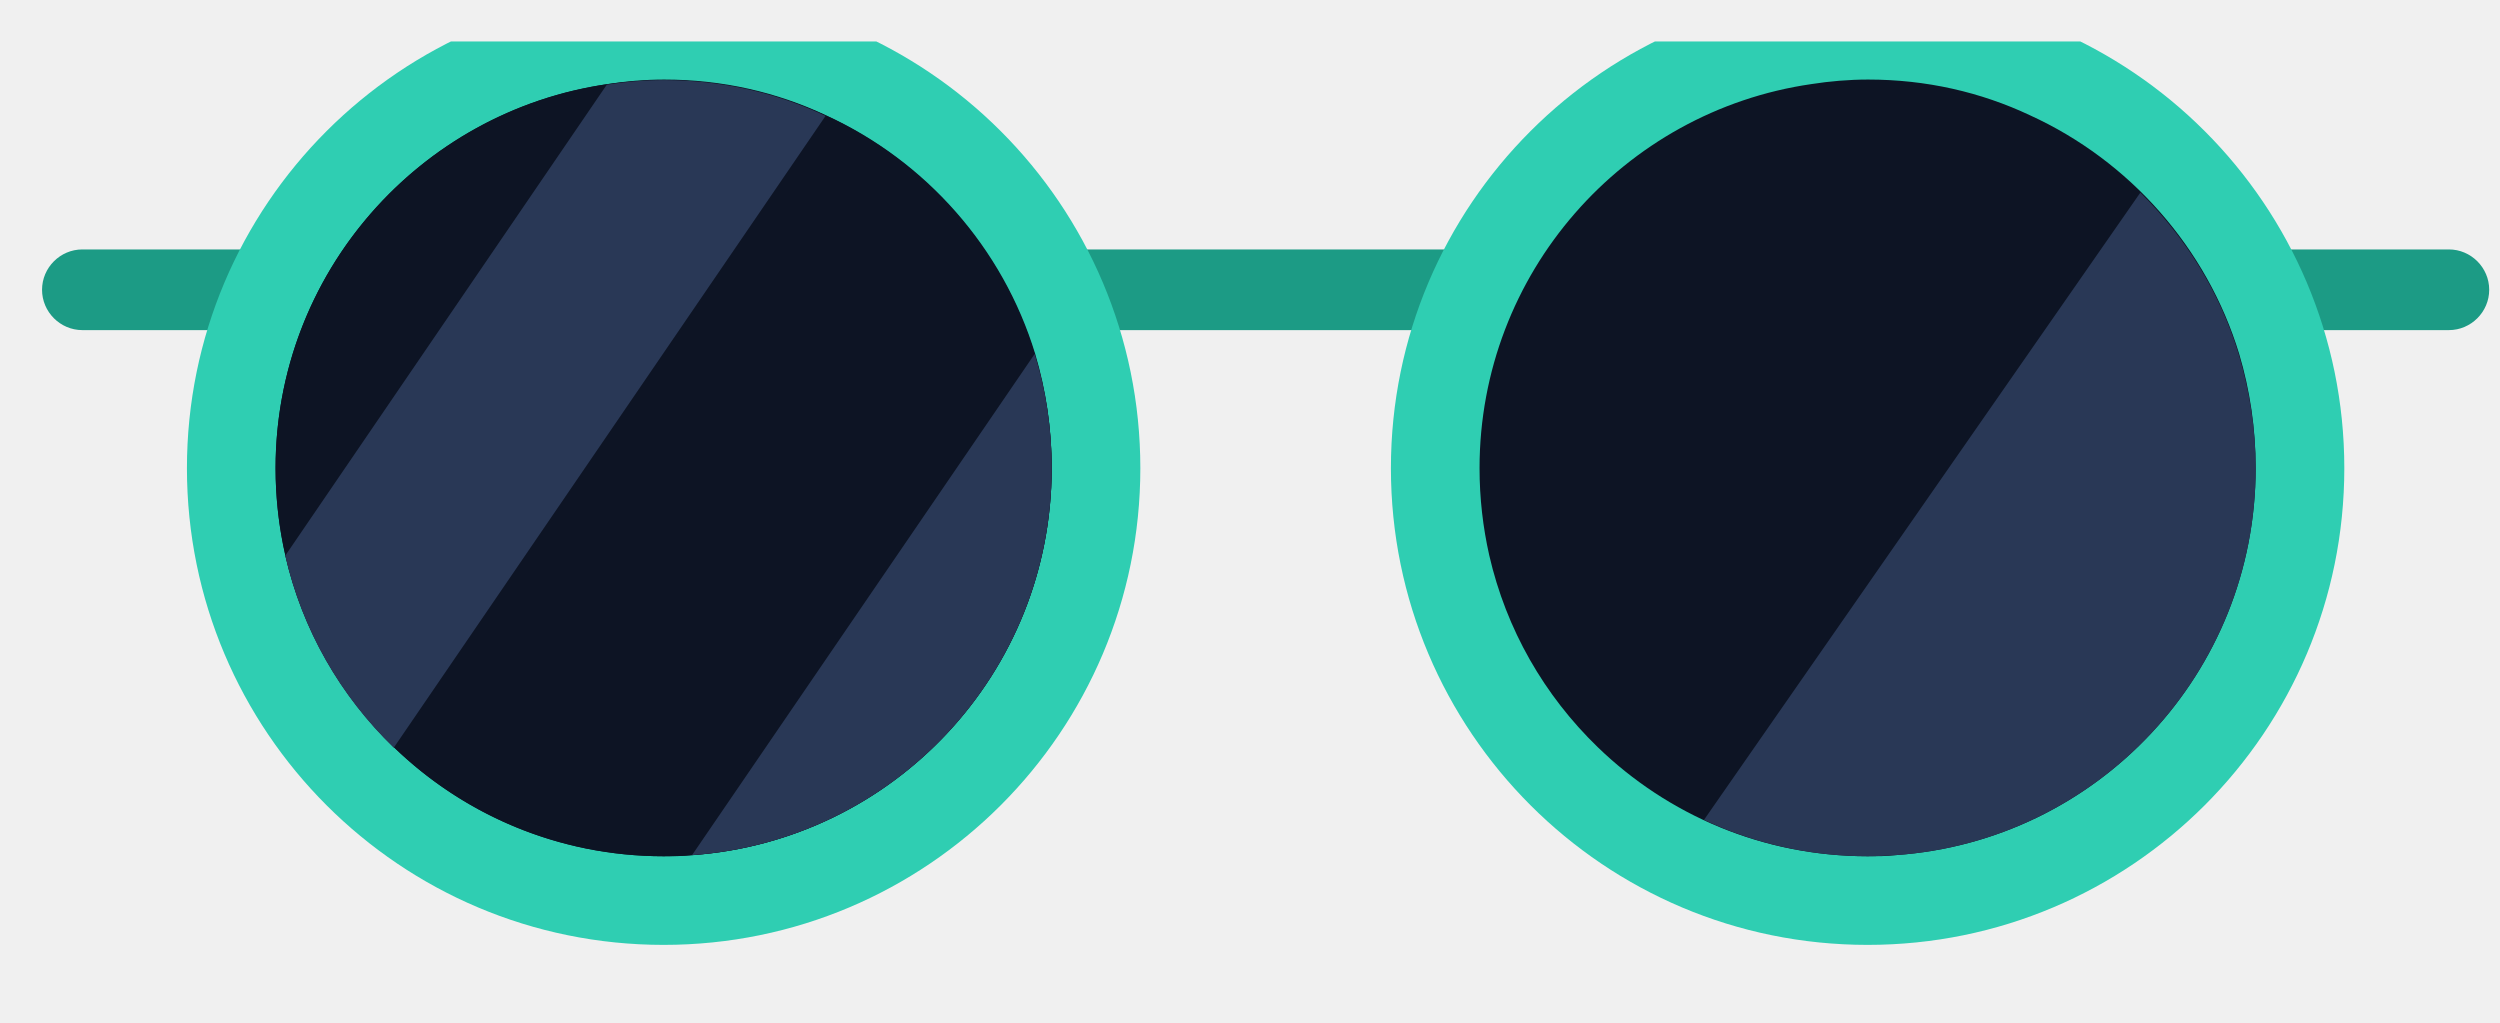
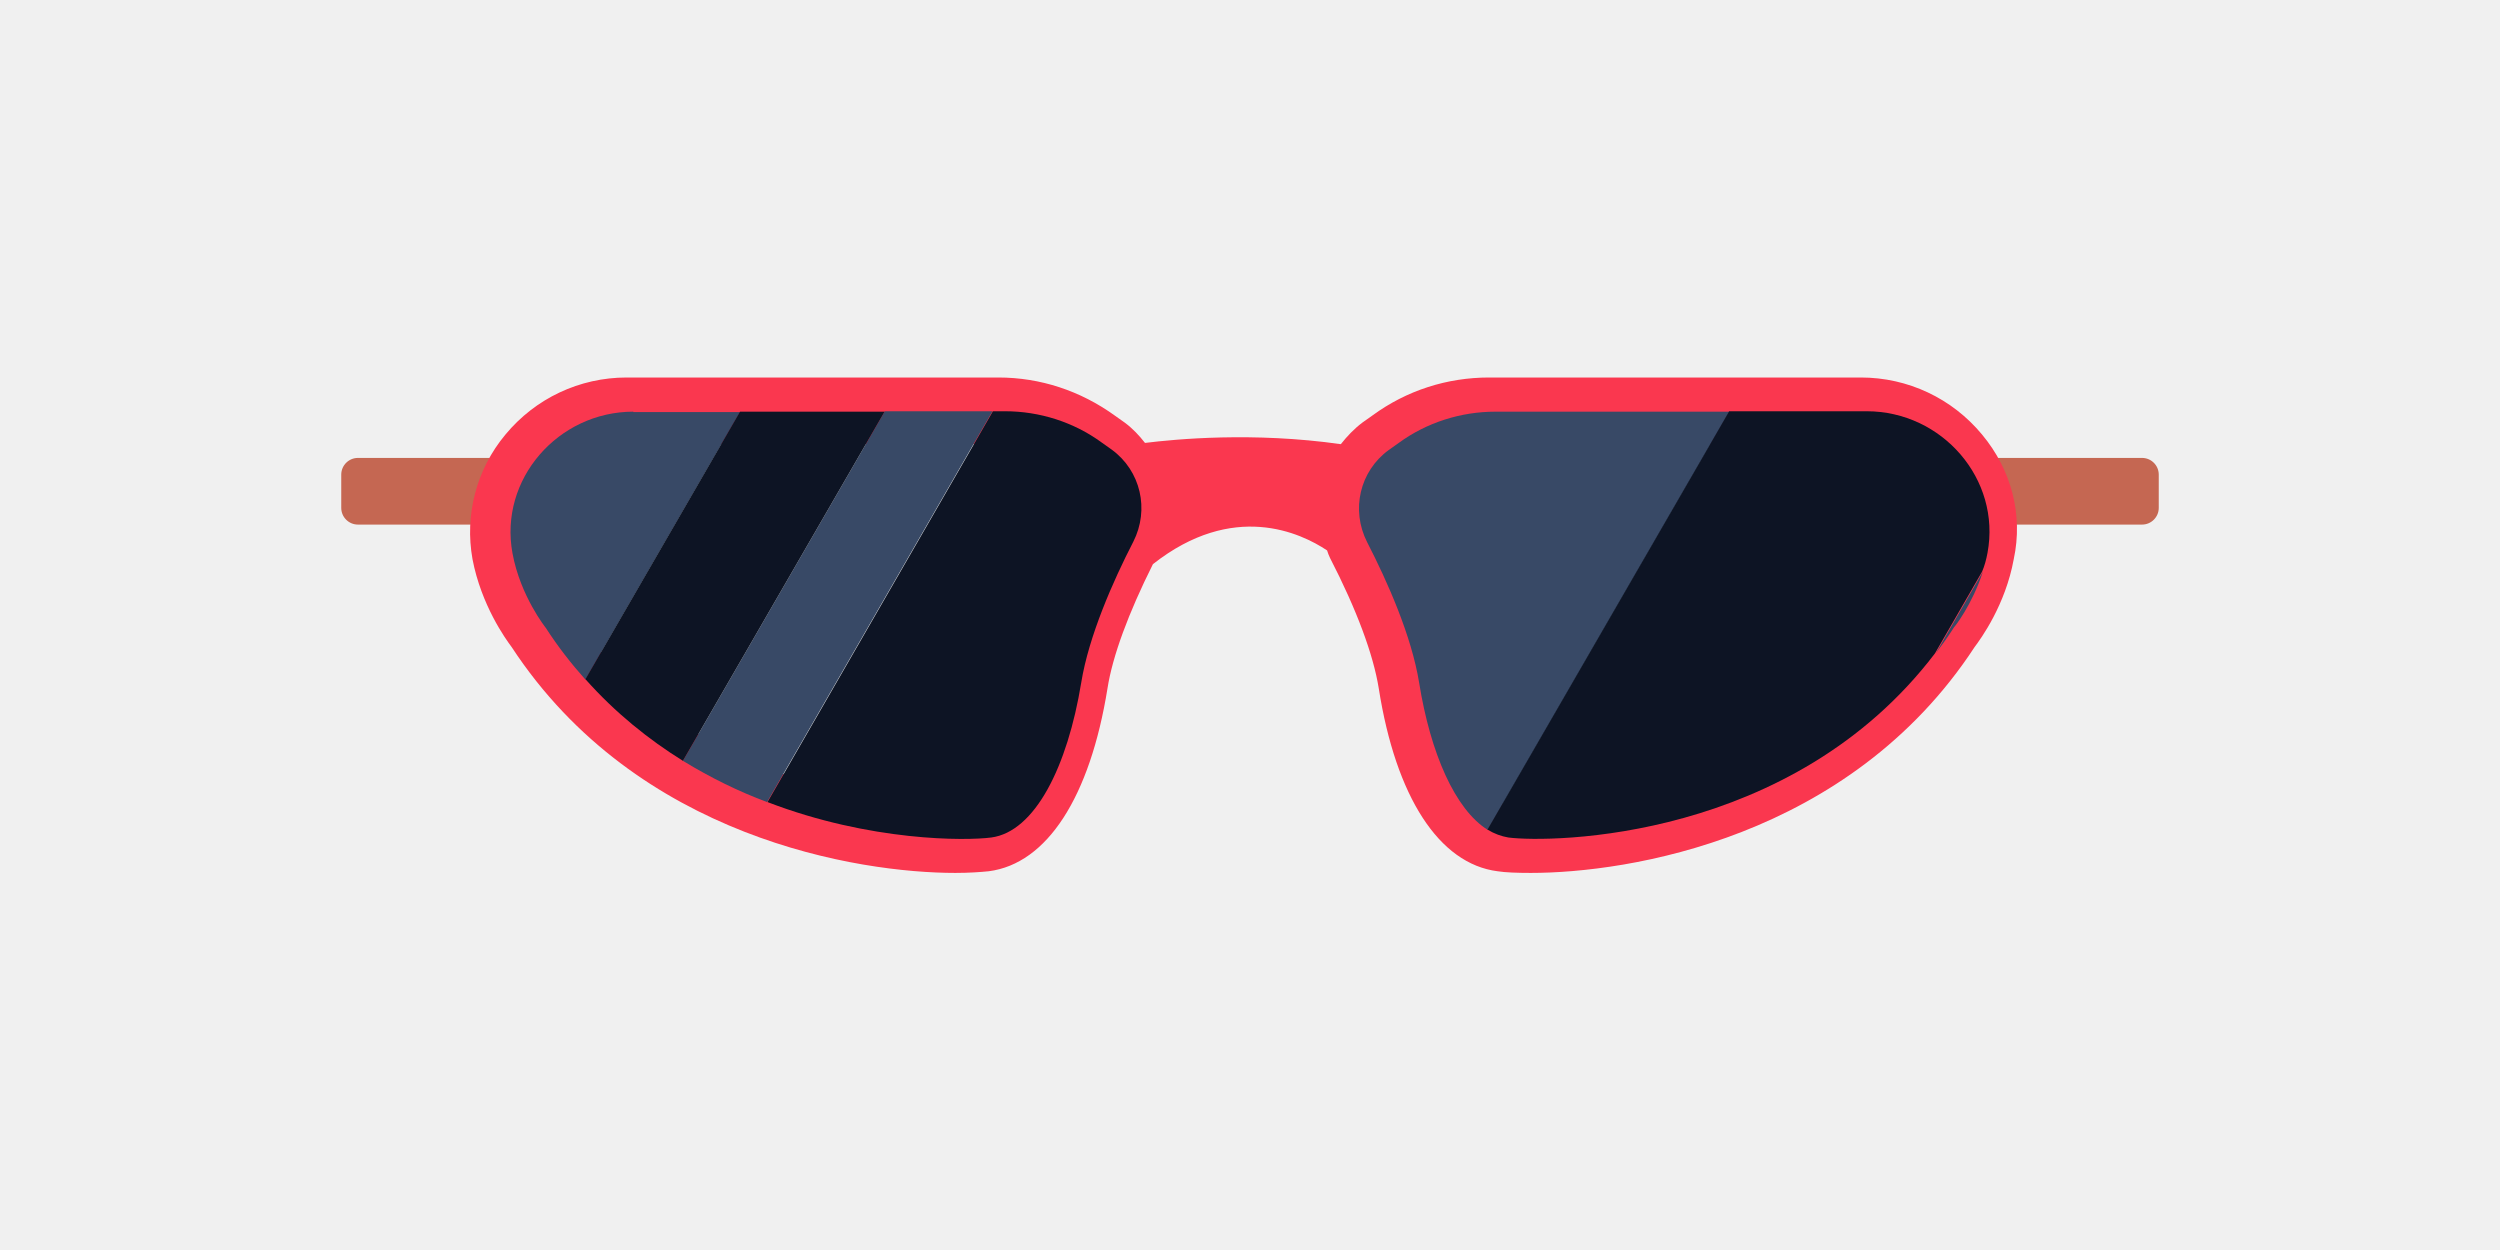
- <svg xmlns="http://www.w3.org/2000/svg" width="44" height="18" viewBox="0 0 44 18" fill="none">
-   <g clip-path="url(#clip0_222_41)">
-     <path d="M43.1 5.81H1.45C1.06 5.81 0.74 5.49 0.74 5.1C0.74 4.71 1.06 4.39 1.45 4.39H43.1C43.49 4.39 43.81 4.71 43.81 5.1C43.81 5.49 43.49 5.81 43.1 5.81Z" fill="#1C9B85" />
-     <path d="M11.68 16.63C16.314 16.63 20.07 12.874 20.07 8.24C20.07 3.607 16.314 -0.15 11.68 -0.15C7.046 -0.15 3.29 3.607 3.29 8.24C3.29 12.874 7.046 16.63 11.68 16.63Z" fill="#2FCEB2" />
-     <path d="M11.68 15.07C15.452 15.07 18.51 12.012 18.51 8.24C18.51 4.468 15.452 1.41 11.68 1.41C7.908 1.41 4.85 4.468 4.85 8.24C4.85 12.012 7.908 15.07 11.68 15.07Z" fill="#0D1424" />
-     <path d="M18.51 8.24C18.51 11.85 15.72 14.8 12.18 15.05C12.01 15.07 11.85 15.07 11.68 15.07C9.83 15.07 8.16 14.34 6.93 13.15C5.99 12.24 5.32 11.08 5.02 9.77C4.91 9.28 4.85 8.77 4.85 8.24C4.85 4.81 7.38 1.96 10.69 1.48C11.01 1.43 11.35 1.4 11.69 1.4C12.71 1.4 13.67 1.62 14.54 2.03C16.29 2.83 17.65 4.36 18.22 6.23C18.41 6.87 18.51 7.54 18.51 8.24Z" fill="#0D1424" />
-     <path d="M14.53 2.04L6.93 13.16C5.99 12.25 5.32 11.09 5.02 9.78L10.68 1.49C11 1.44 11.34 1.41 11.68 1.41C12.7 1.41 13.66 1.63 14.53 2.04Z" fill="#293856" />
-     <path d="M18.51 8.24C18.51 11.85 15.72 14.8 12.18 15.05L18.21 6.23C18.41 6.87 18.51 7.54 18.51 8.24Z" fill="#293856" />
-     <path d="M32.87 16.63C37.504 16.63 41.26 12.874 41.26 8.24C41.26 3.607 37.504 -0.15 32.87 -0.15C28.236 -0.15 24.48 3.607 24.48 8.24C24.48 12.874 28.236 16.63 32.87 16.63Z" fill="#2FCEB2" />
-     <path d="M39.7 8.24C39.7 11.85 36.91 14.8 33.37 15.05C33.2 15.07 33.04 15.07 32.87 15.07C31.02 15.07 29.35 14.34 28.12 13.15C27.18 12.24 26.51 11.08 26.21 9.77C26.1 9.28 26.04 8.77 26.04 8.24C26.04 4.81 28.57 1.96 31.88 1.48C32.2 1.43 32.54 1.4 32.88 1.4C33.9 1.4 34.86 1.62 35.73 2.03C37.48 2.83 38.84 4.36 39.41 6.23C39.6 6.87 39.7 7.54 39.7 8.24Z" fill="#0D1424" />
-     <path d="M39.7 8.24C39.7 7.54 39.59 6.87 39.4 6.23C39.07 5.14 38.46 4.17 37.67 3.39L29.99 14.43C30.86 14.84 31.84 15.07 32.87 15.07C33.04 15.07 33.2 15.06 33.37 15.05C36.91 14.8 39.7 11.85 39.7 8.24Z" fill="#293856" />
+ <svg xmlns="http://www.w3.org/2000/svg" width="60" height="30" viewBox="0 0 60 30" fill="none">
+   <g clip-path="url(#clip0_338_810)">
+     <path d="M12.11 12.59H8.59C8.37 12.59 8.19 12.41 8.19 12.19V11.39C8.19 11.17 8.37 10.99 8.59 10.99H12.11V12.59Z" fill="#C56752" />
+     <path d="M47.89 12.59H51.41C51.63 12.59 51.81 12.41 51.81 12.19V11.39C51.81 11.17 51.63 10.99 51.41 10.99H47.89V12.59Z" fill="#C56752" />
+     <path d="M47.57 10.43C46.85 9.56 45.79 9.06 44.66 9.06H35.74C34.73 9.06 33.76 9.37 32.94 9.97L32.7 10.14C32.5 10.29 32.33 10.47 32.18 10.66C30.07 10.36 28.21 10.54 27.48 10.63C27.34 10.45 27.18 10.28 26.99 10.14L26.75 9.97C25.93 9.38 24.97 9.06 23.96 9.06H15.04C13.91 9.06 12.85 9.56 12.13 10.43C11.43 11.27 11.15 12.36 11.34 13.42C11.55 14.52 12.13 15.33 12.28 15.53C15.29 20.12 20.61 20.95 22.93 20.95C23.26 20.95 23.53 20.93 23.73 20.91C25.13 20.73 26.16 19.13 26.58 16.52C26.7 15.75 27.08 14.72 27.67 13.54C29.6 12.02 31.22 12.79 31.85 13.21C31.87 13.27 31.89 13.33 31.92 13.39C32.56 14.63 32.96 15.71 33.09 16.52C33.5 19.13 34.54 20.73 35.94 20.91C36.13 20.94 36.41 20.95 36.74 20.95C39.06 20.95 44.38 20.13 47.39 15.53C47.54 15.33 48.13 14.52 48.33 13.42C48.56 12.35 48.27 11.27 47.57 10.43ZM25.01 16.25C24.71 18.14 24.03 19.23 23.55 19.29C23.49 19.3 17.03 19.79 13.65 14.6L13.6 14.53C13.6 14.52 13.11 13.91 12.96 13.1C12.85 12.51 13.01 11.92 13.4 11.44C13.81 10.94 14.42 10.66 15.06 10.66H23.98C24.65 10.66 25.28 10.87 25.82 11.26L26.06 11.43C26.24 11.56 26.36 11.75 26.41 11.96L26.28 12.74C25.79 13.72 25.2 15.07 25.01 16.25ZM46.77 13.12C46.62 13.93 46.14 14.54 46.13 14.54L46.08 14.61C42.7 19.8 36.24 19.3 36.18 19.3C35.7 19.24 35.02 18.15 34.72 16.26C34.52 15.03 33.89 13.61 33.39 12.64C33.18 12.22 33.29 11.72 33.67 11.45L33.91 11.28C34.45 10.89 35.09 10.68 35.75 10.68H44.67C45.31 10.68 45.92 10.96 46.33 11.46C46.72 11.93 46.88 12.52 46.77 13.12Z" fill="#FA374F" />
+     <path d="M15.2 9.88C13.4 9.88 11.97 11.5 12.3 13.28C12.49 14.31 13.1 15.07 13.1 15.07C13.39 15.52 13.71 15.93 14.05 16.31L17.76 9.89H15.2V9.88Z" fill="#384966" />
+     <path d="M21.23 9.88L16.39 18.26C17.06 18.67 17.74 19 18.41 19.25L23.82 9.87H21.23V9.88Z" fill="#384966" />
+     <path d="M17.76 9.88L14.05 16.3C14.77 17.11 15.57 17.75 16.39 18.26L21.23 9.88H17.76Z" fill="#0D1424" />
+     <path d="M23.79 20.1C24.84 19.96 25.62 18.4 25.95 16.38C26.13 15.27 26.71 13.95 27.2 13C27.59 12.23 27.38 11.3 26.68 10.79L26.44 10.62C25.77 10.13 24.95 9.87 24.12 9.87H23.83L18.42 19.25C20.89 20.2 23.19 20.18 23.79 20.1Z" fill="#0D1424" />
+     <path d="M47.59 13.72L46.46 15.68C46.61 15.48 46.76 15.27 46.9 15.05C46.9 15.06 47.33 14.52 47.59 13.72Z" fill="#384966" />
+     <path d="M35.89 9.88C35.06 9.88 34.24 10.14 33.57 10.63L33.33 10.8C32.63 11.31 32.42 12.24 32.81 13.01C33.3 13.96 33.88 15.27 34.06 16.39C34.33 18.07 34.92 19.43 35.71 19.92L41.51 9.88H35.89Z" fill="#384966" />
+     <path d="M47.7 13.27C48.03 11.5 46.61 9.87 44.8 9.87H41.5L35.7 19.91C35.86 20.01 36.03 20.07 36.2 20.1C37.21 20.23 43.01 20.19 46.44 15.68L47.57 13.72C47.63 13.58 47.67 13.43 47.7 13.27Z" fill="#0D1424" />
  </g>
  <defs>
-     <clipPath id="clip0_222_41">
-       <rect width="43.07" height="16.79" fill="white" transform="translate(0.740234 0.730103)" />
+     <clipPath id="clip0_338_810">
+       <rect width="60" height="30" fill="white" />
    </clipPath>
  </defs>
</svg>
